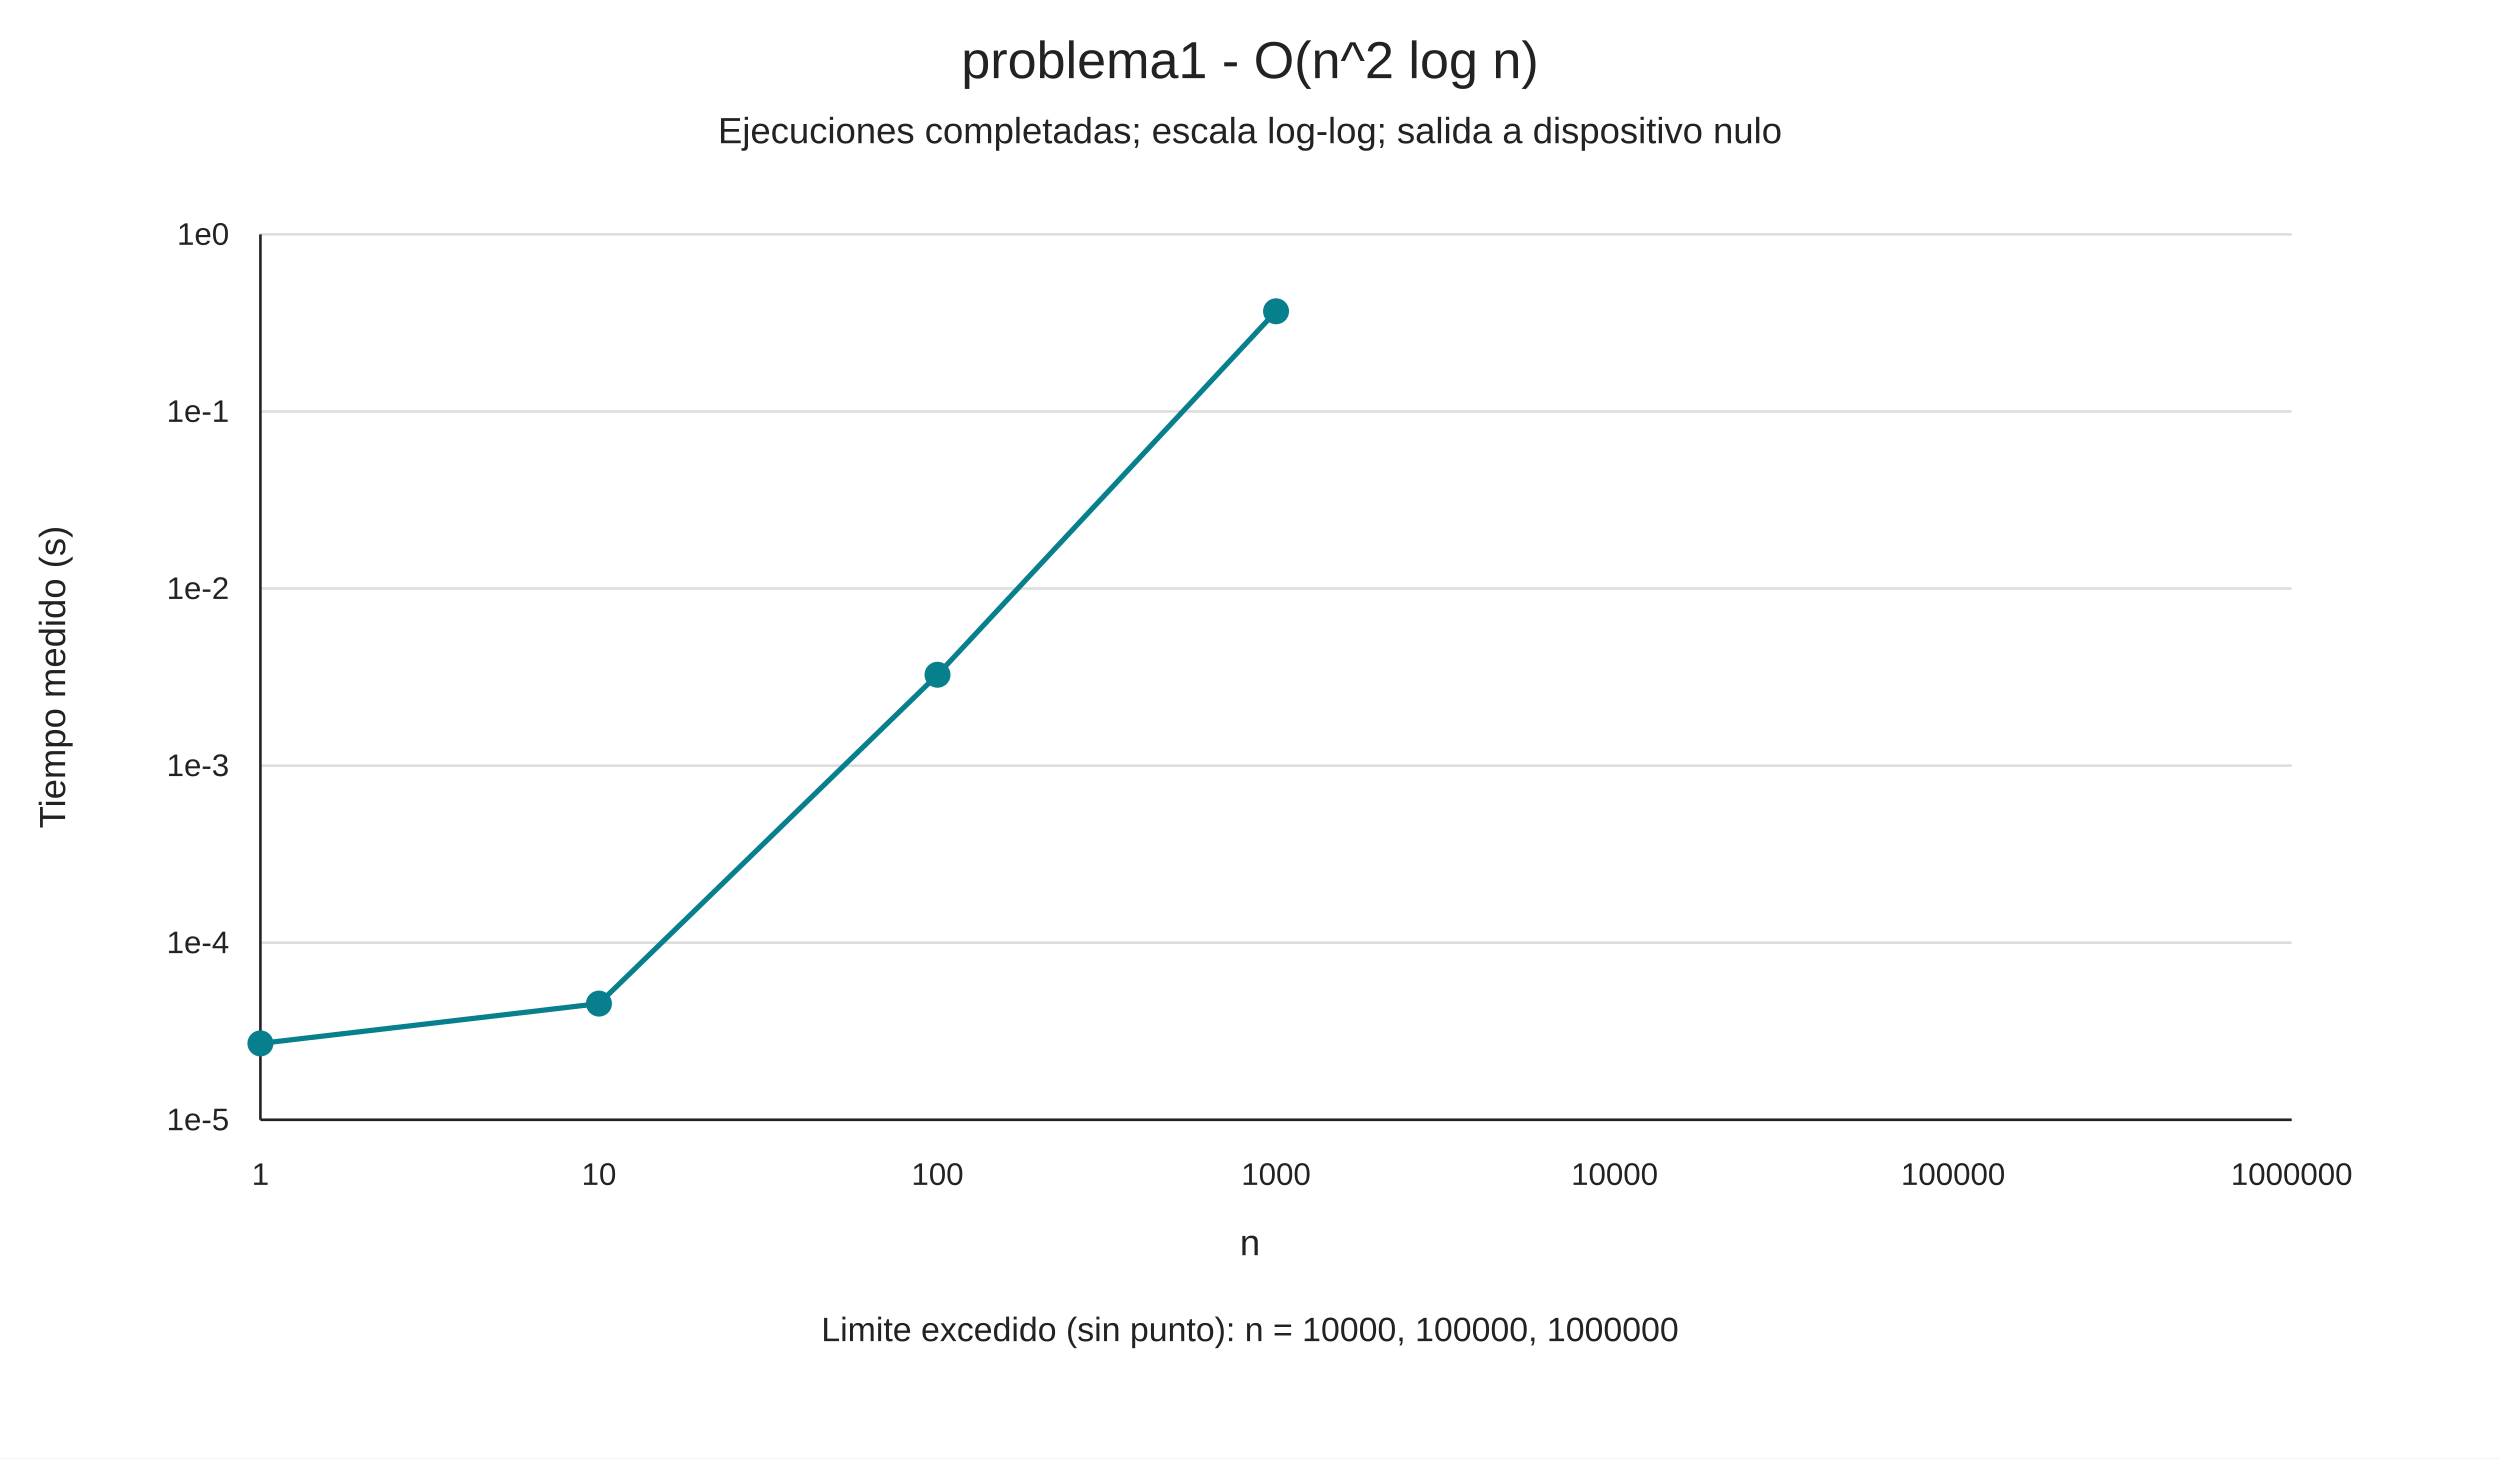
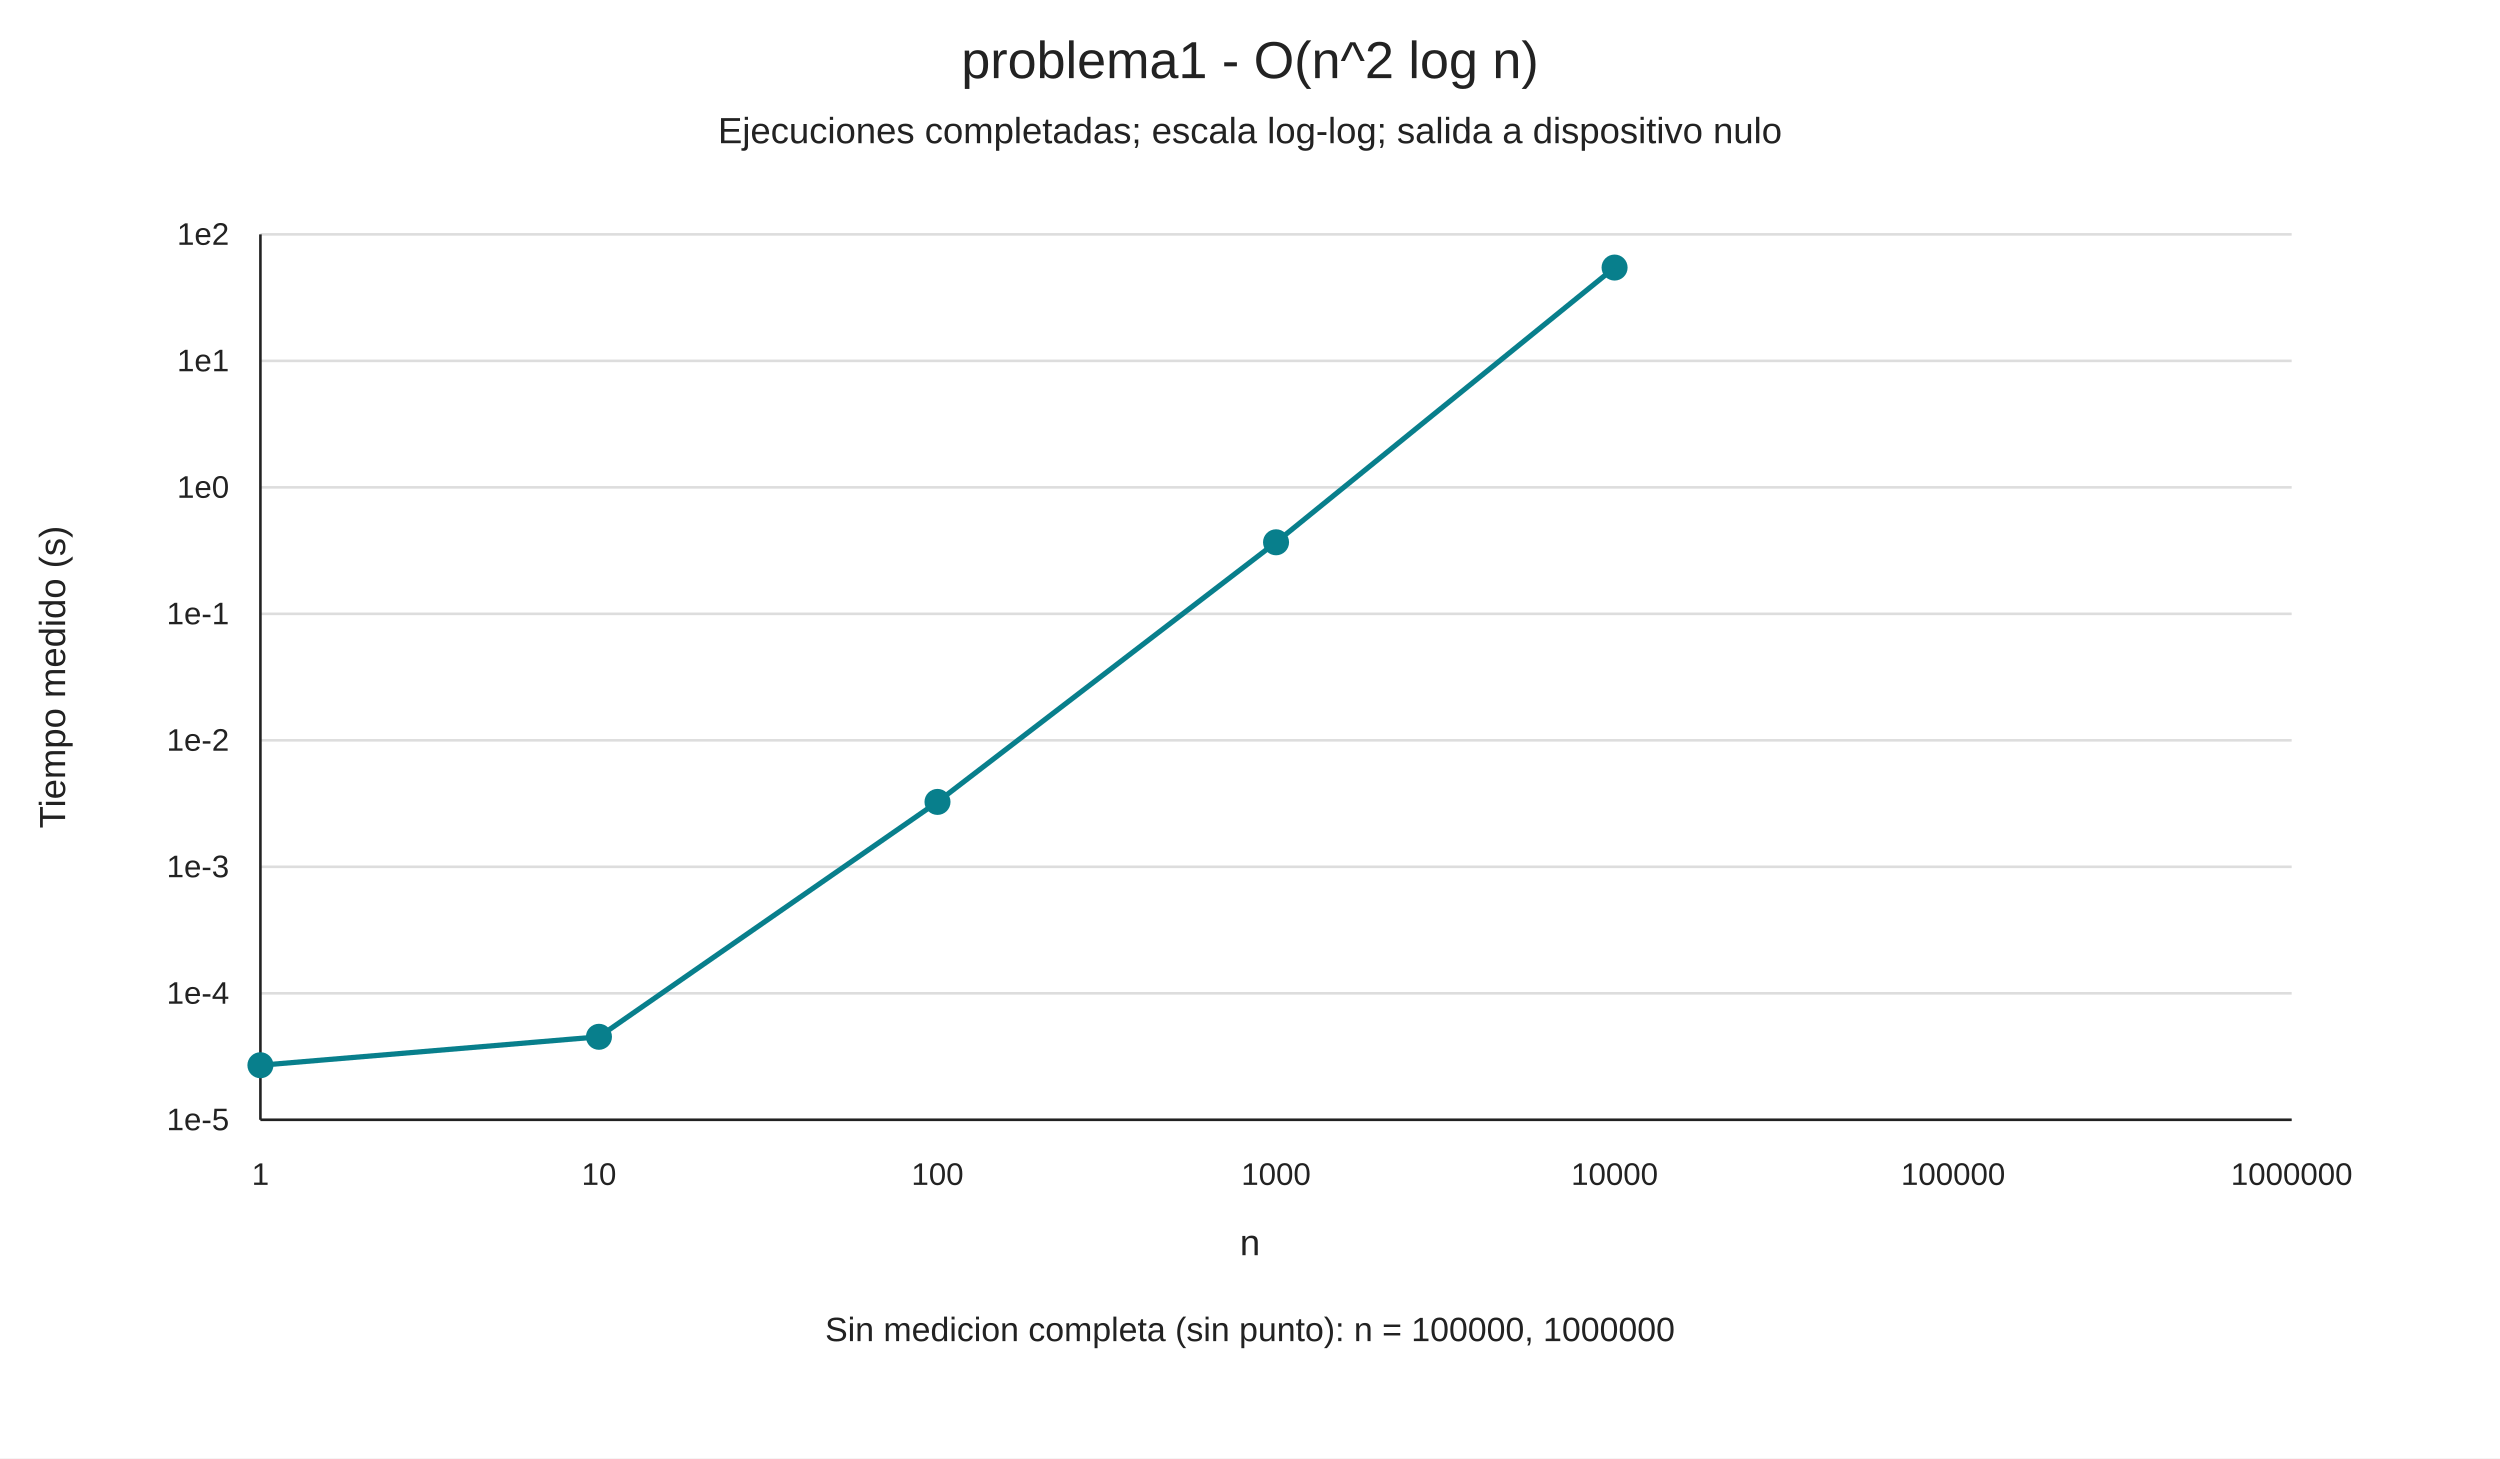
<svg xmlns="http://www.w3.org/2000/svg" width="960" height="560" viewBox="0 0 960 560">
  <rect width="100%" height="100%" fill="white" />
  <g font-family="Arial" fill="#222">
    <text x="480" y="30" text-anchor="middle" font-size="20">problema1 - O(n^2 log n)</text>
    <text x="480" y="55" text-anchor="middle" font-size="14">Ejecuciones completadas; escala log-log; salida a dispositivo nulo</text>
    <line x1="100" y1="430.0" x2="880" y2="430.0" stroke="#ddd" />
    <text x="88" y="434.0" text-anchor="end" font-size="12">1e-5</text>
-     <line x1="100" y1="362.0" x2="880" y2="362.0" stroke="#ddd" />
-     <text x="88" y="366.0" text-anchor="end" font-size="12">1e-4</text>
-     <line x1="100" y1="294.0" x2="880" y2="294.0" stroke="#ddd" />
-     <text x="88" y="298.0" text-anchor="end" font-size="12">1e-3</text>
-     <line x1="100" y1="226.0" x2="880" y2="226.0" stroke="#ddd" />
-     <text x="88" y="230.0" text-anchor="end" font-size="12">1e-2</text>
-     <line x1="100" y1="158.0" x2="880" y2="158.0" stroke="#ddd" />
-     <text x="88" y="162.0" text-anchor="end" font-size="12">1e-1</text>
+     <line x1="100" y1="381.429" x2="880" y2="381.429" stroke="#ddd" />
+     <text x="88" y="385.429" text-anchor="end" font-size="12">1e-4</text>
+     <line x1="100" y1="332.857" x2="880" y2="332.857" stroke="#ddd" />
+     <text x="88" y="336.857" text-anchor="end" font-size="12">1e-3</text>
+     <line x1="100" y1="284.286" x2="880" y2="284.286" stroke="#ddd" />
+     <text x="88" y="288.286" text-anchor="end" font-size="12">1e-2</text>
+     <line x1="100" y1="235.714" x2="880" y2="235.714" stroke="#ddd" />
+     <text x="88" y="239.714" text-anchor="end" font-size="12">1e-1</text>
+     <line x1="100" y1="187.143" x2="880" y2="187.143" stroke="#ddd" />
+     <text x="88" y="191.143" text-anchor="end" font-size="12">1e0</text>
+     <line x1="100" y1="138.571" x2="880" y2="138.571" stroke="#ddd" />
+     <text x="88" y="142.571" text-anchor="end" font-size="12">1e1</text>
    <line x1="100" y1="90.0" x2="880" y2="90.0" stroke="#ddd" />
-     <text x="88" y="94.0" text-anchor="end" font-size="12">1e0</text>
+     <text x="88" y="94.0" text-anchor="end" font-size="12">1e2</text>
    <text x="100.0" y="455" text-anchor="middle" font-size="12">1</text>
    <text x="230.0" y="455" text-anchor="middle" font-size="12">10</text>
    <text x="360.0" y="455" text-anchor="middle" font-size="12">100</text>
    <text x="490.0" y="455" text-anchor="middle" font-size="12">1000</text>
    <text x="620.0" y="455" text-anchor="middle" font-size="12">10000</text>
    <text x="750.0" y="455" text-anchor="middle" font-size="12">100000</text>
    <text x="880.0" y="455" text-anchor="middle" font-size="12">1000000</text>
    <line x1="100" y1="90" x2="100" y2="430" stroke="#222" />
    <line x1="100" y1="430" x2="880" y2="430" stroke="#222" />
    <text x="25" y="260" transform="rotate(-90 25 260)" text-anchor="middle" font-size="14">Tiempo medido (s)</text>
    <text x="480" y="482" text-anchor="middle" font-size="14">n</text>
-     <circle cx="100.0" cy="400.667" r="5" fill="#087f8c" />
-     <circle cx="230.0" cy="385.385" r="5" fill="#087f8c" />
-     <circle cx="360.0" cy="259.107" r="5" fill="#087f8c" />
-     <circle cx="490.0" cy="119.535" r="5" fill="#087f8c" />
-     <polyline points="100.0,400.667 230.0,385.385 360.0,259.107 490.0,119.535" fill="none" stroke="#087f8c" stroke-width="2" />
-     <text x="480" y="515" text-anchor="middle" font-size="13">Limite excedido (sin punto): n = 10000, 100000, 1000000</text>
+     <circle cx="100.0" cy="409.048" r="5" fill="#087f8c" />
+     <circle cx="230.0" cy="398.132" r="5" fill="#087f8c" />
+     <circle cx="360.0" cy="307.933" r="5" fill="#087f8c" />
+     <circle cx="490.0" cy="208.239" r="5" fill="#087f8c" />
+     <circle cx="620.0" cy="102.745" r="5" fill="#087f8c" />
+     <polyline points="100.0,409.048 230.0,398.132 360.0,307.933 490.0,208.239 620.0,102.745" fill="none" stroke="#087f8c" stroke-width="2" />
+     <text x="480" y="515" text-anchor="middle" font-size="13">Sin medicion completa (sin punto): n = 100000, 1000000</text>
  </g>
</svg>
